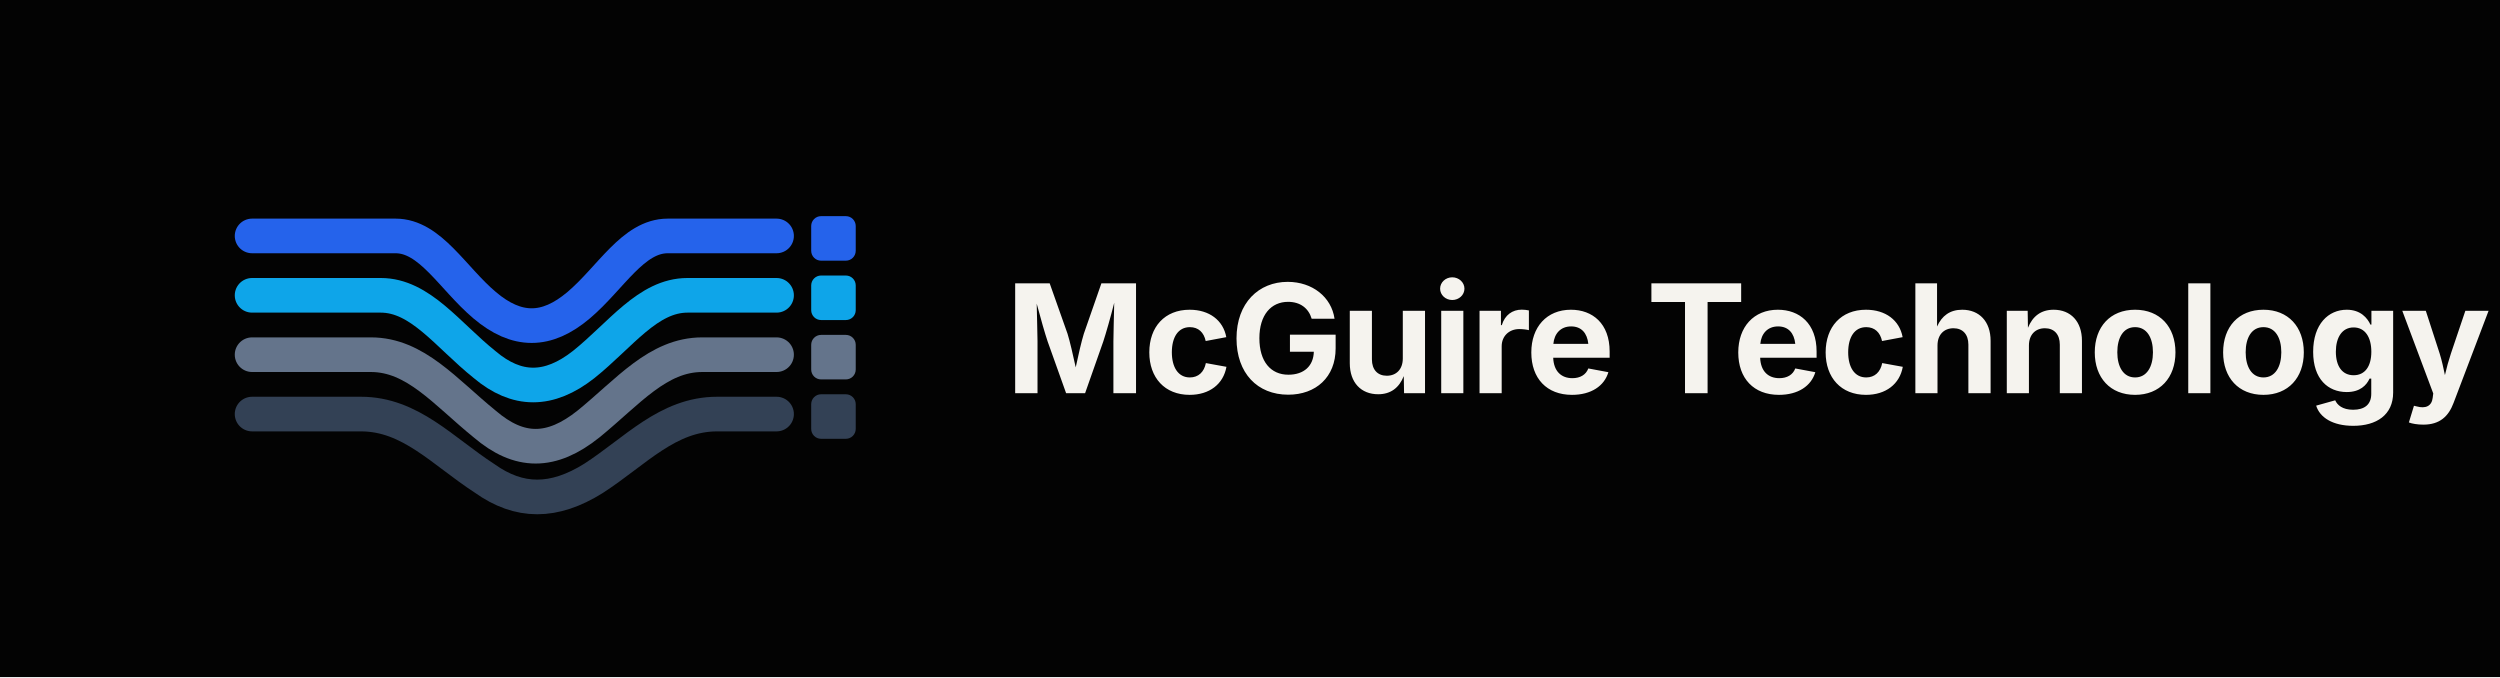
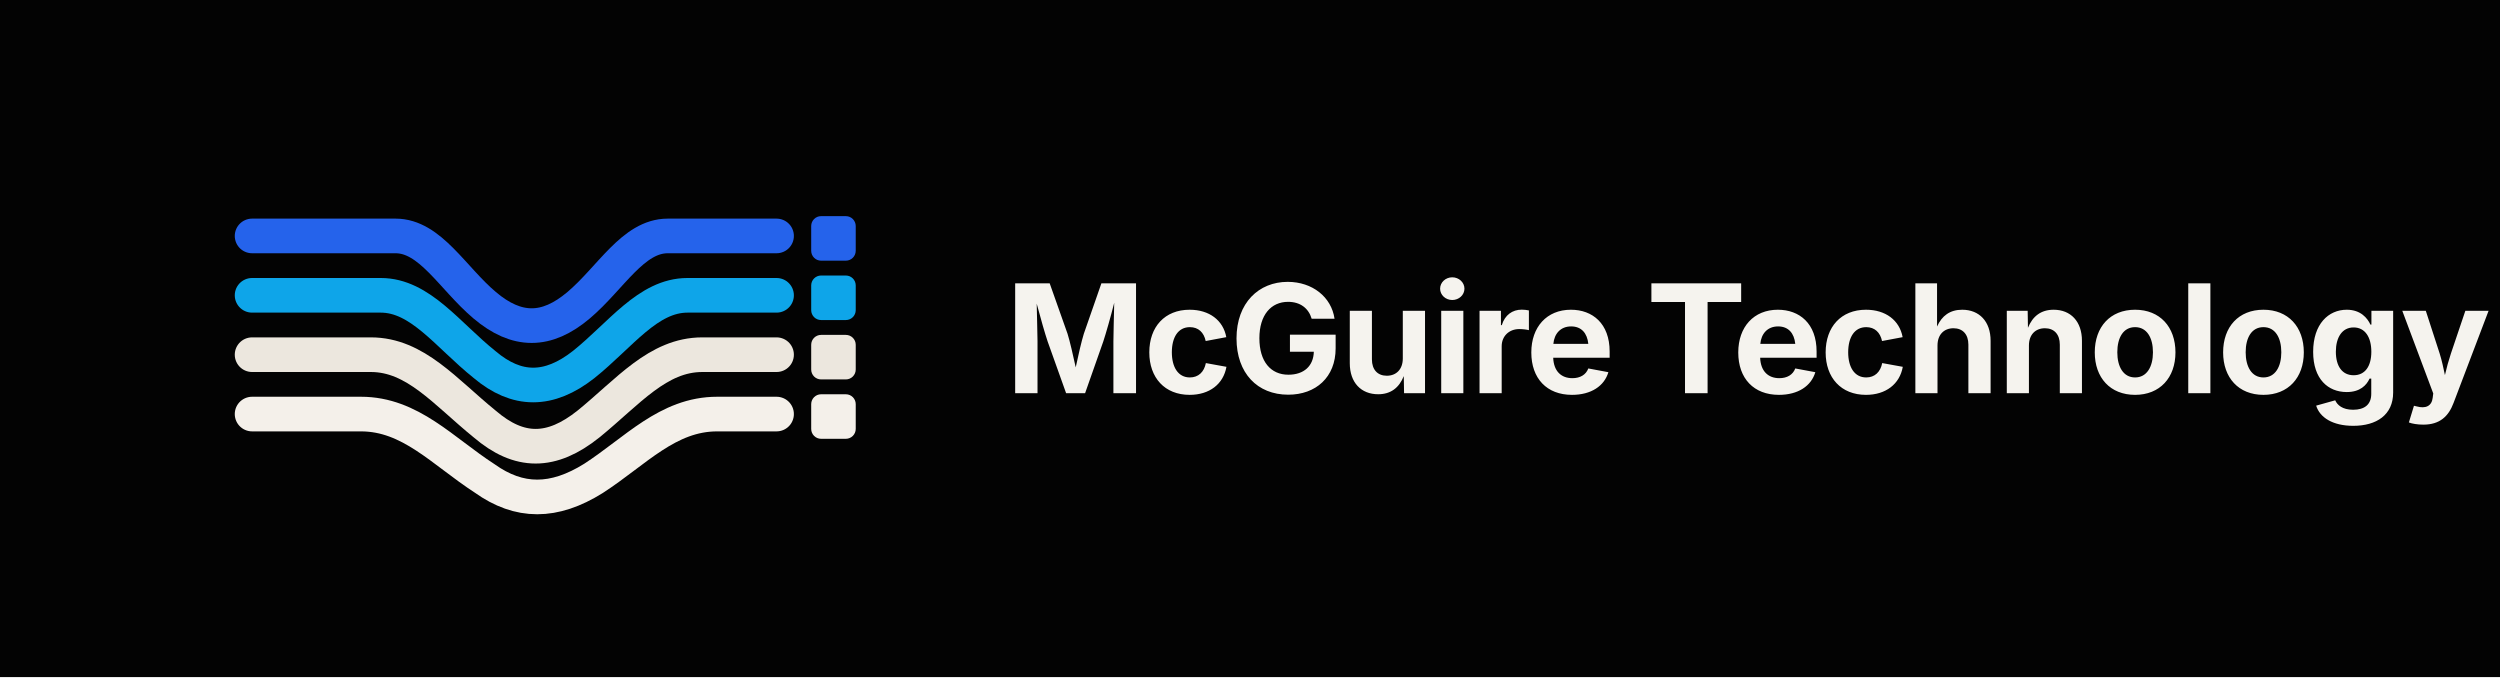
<svg xmlns="http://www.w3.org/2000/svg" viewBox="0 0 960 260" role="img" aria-labelledby="title desc">
  <rect width="960" height="260" rx="0" fill="#030303" />
  <g transform="translate(74 64) scale(.95)">
    <g fill="none" stroke-linecap="round" stroke-linejoin="round" stroke-width="14">
      <path d="M24 28H82C96 28 105 45 118 56C131 67 143 67 156 56C169 45 178 28 192 28H236" stroke="#2563EB" />
      <path d="M24 52H76C92 52 103 68 118 80C131 91 144 91 158 80C173 68 184 52 200 52H236" stroke="#0EA5E9" />
-       <path d="M24 76H72C90 76 102 91 118 104C132 116 145 116 160 104C176 91 188 76 206 76H236" stroke="#64748B" />
-       <path d="M24 100H68C88 100 101 115 118 126C132 136 146 136 162 126C179 115 192 100 212 100H236" stroke="#334155" />
+       <path d="M24 76H72C90 76 102 91 118 104C132 116 145 116 160 104C176 91 188 76 206 76H236" stroke="#ECE7DE" />
+       <path d="M24 100H68C88 100 101 115 118 126C132 136 146 136 162 126C179 115 192 100 212 100H236" stroke="#F4F0EA" />
    </g>
    <rect x="250" y="20" width="18" height="18" rx="4" fill="#2563EB" />
    <rect x="250" y="44" width="18" height="18" rx="4" fill="#0EA5E9" />
-     <rect x="250" y="68" width="18" height="18" rx="4" fill="#64748B" />
-     <rect x="250" y="92" width="18" height="18" rx="4" fill="#334155" />
+     <rect x="250" y="68" width="18" height="18" rx="4" fill="#ECE7DE" />
+     <rect x="250" y="92" width="18" height="18" rx="4" fill="#F4F0EA" />
  </g>
  <text x="386" y="151" fill="#F5F3EE" font-family="Ubuntu Sans, Ubuntu, Inter, Arial, sans-serif" font-size="58" font-weight="700" letter-spacing="-1">McGuire Technology</text>
</svg>
